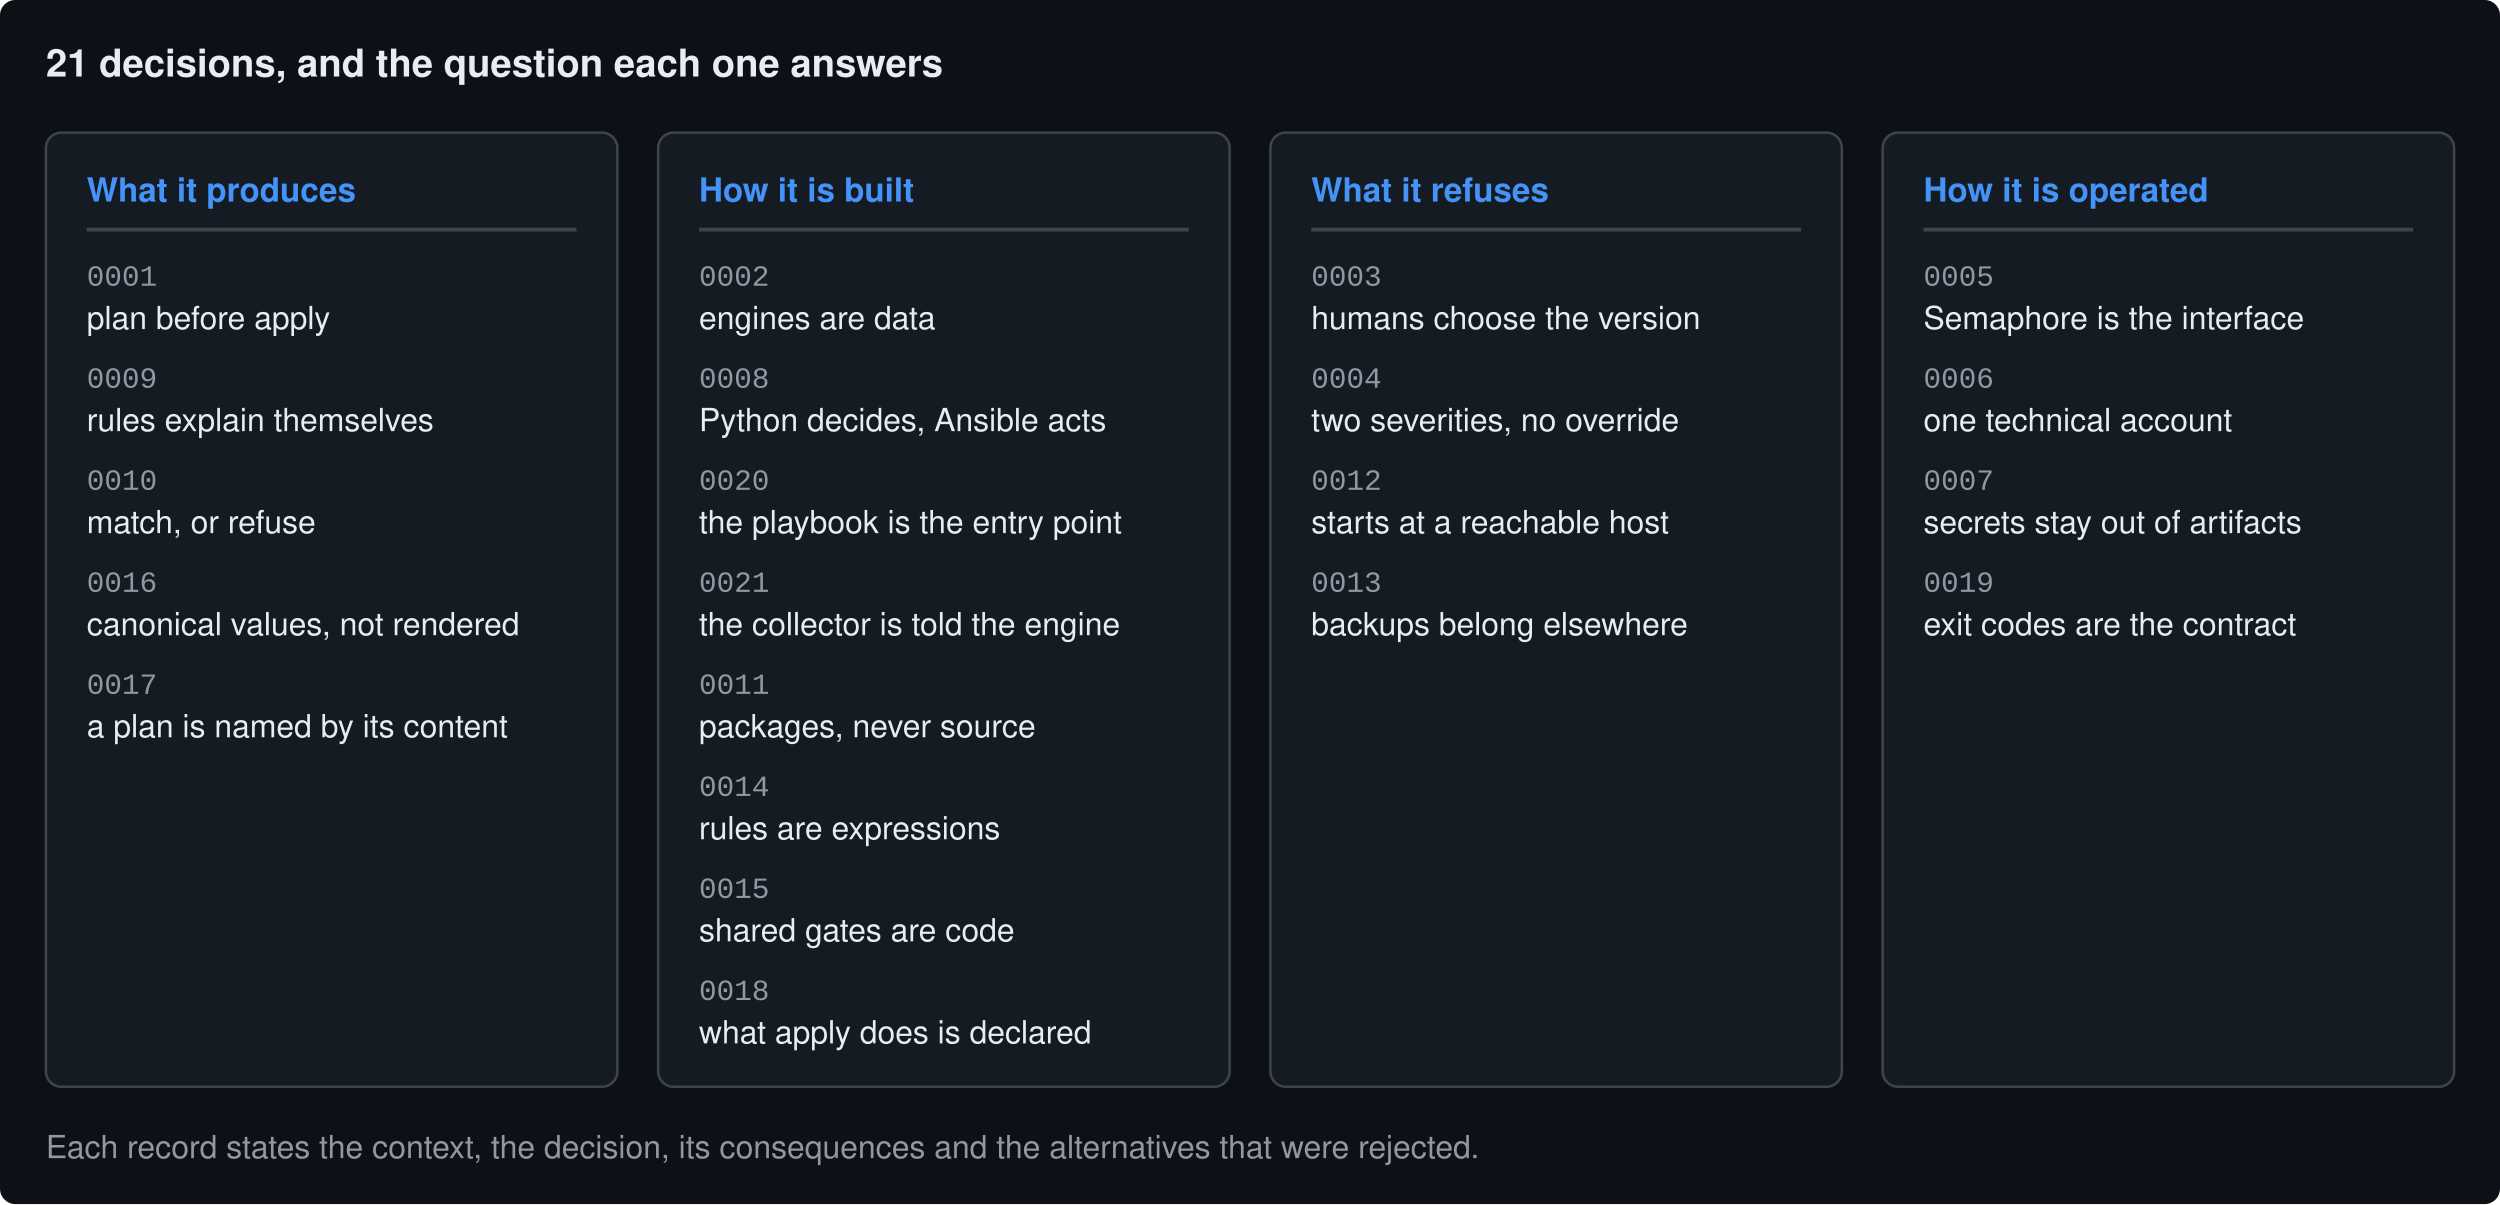
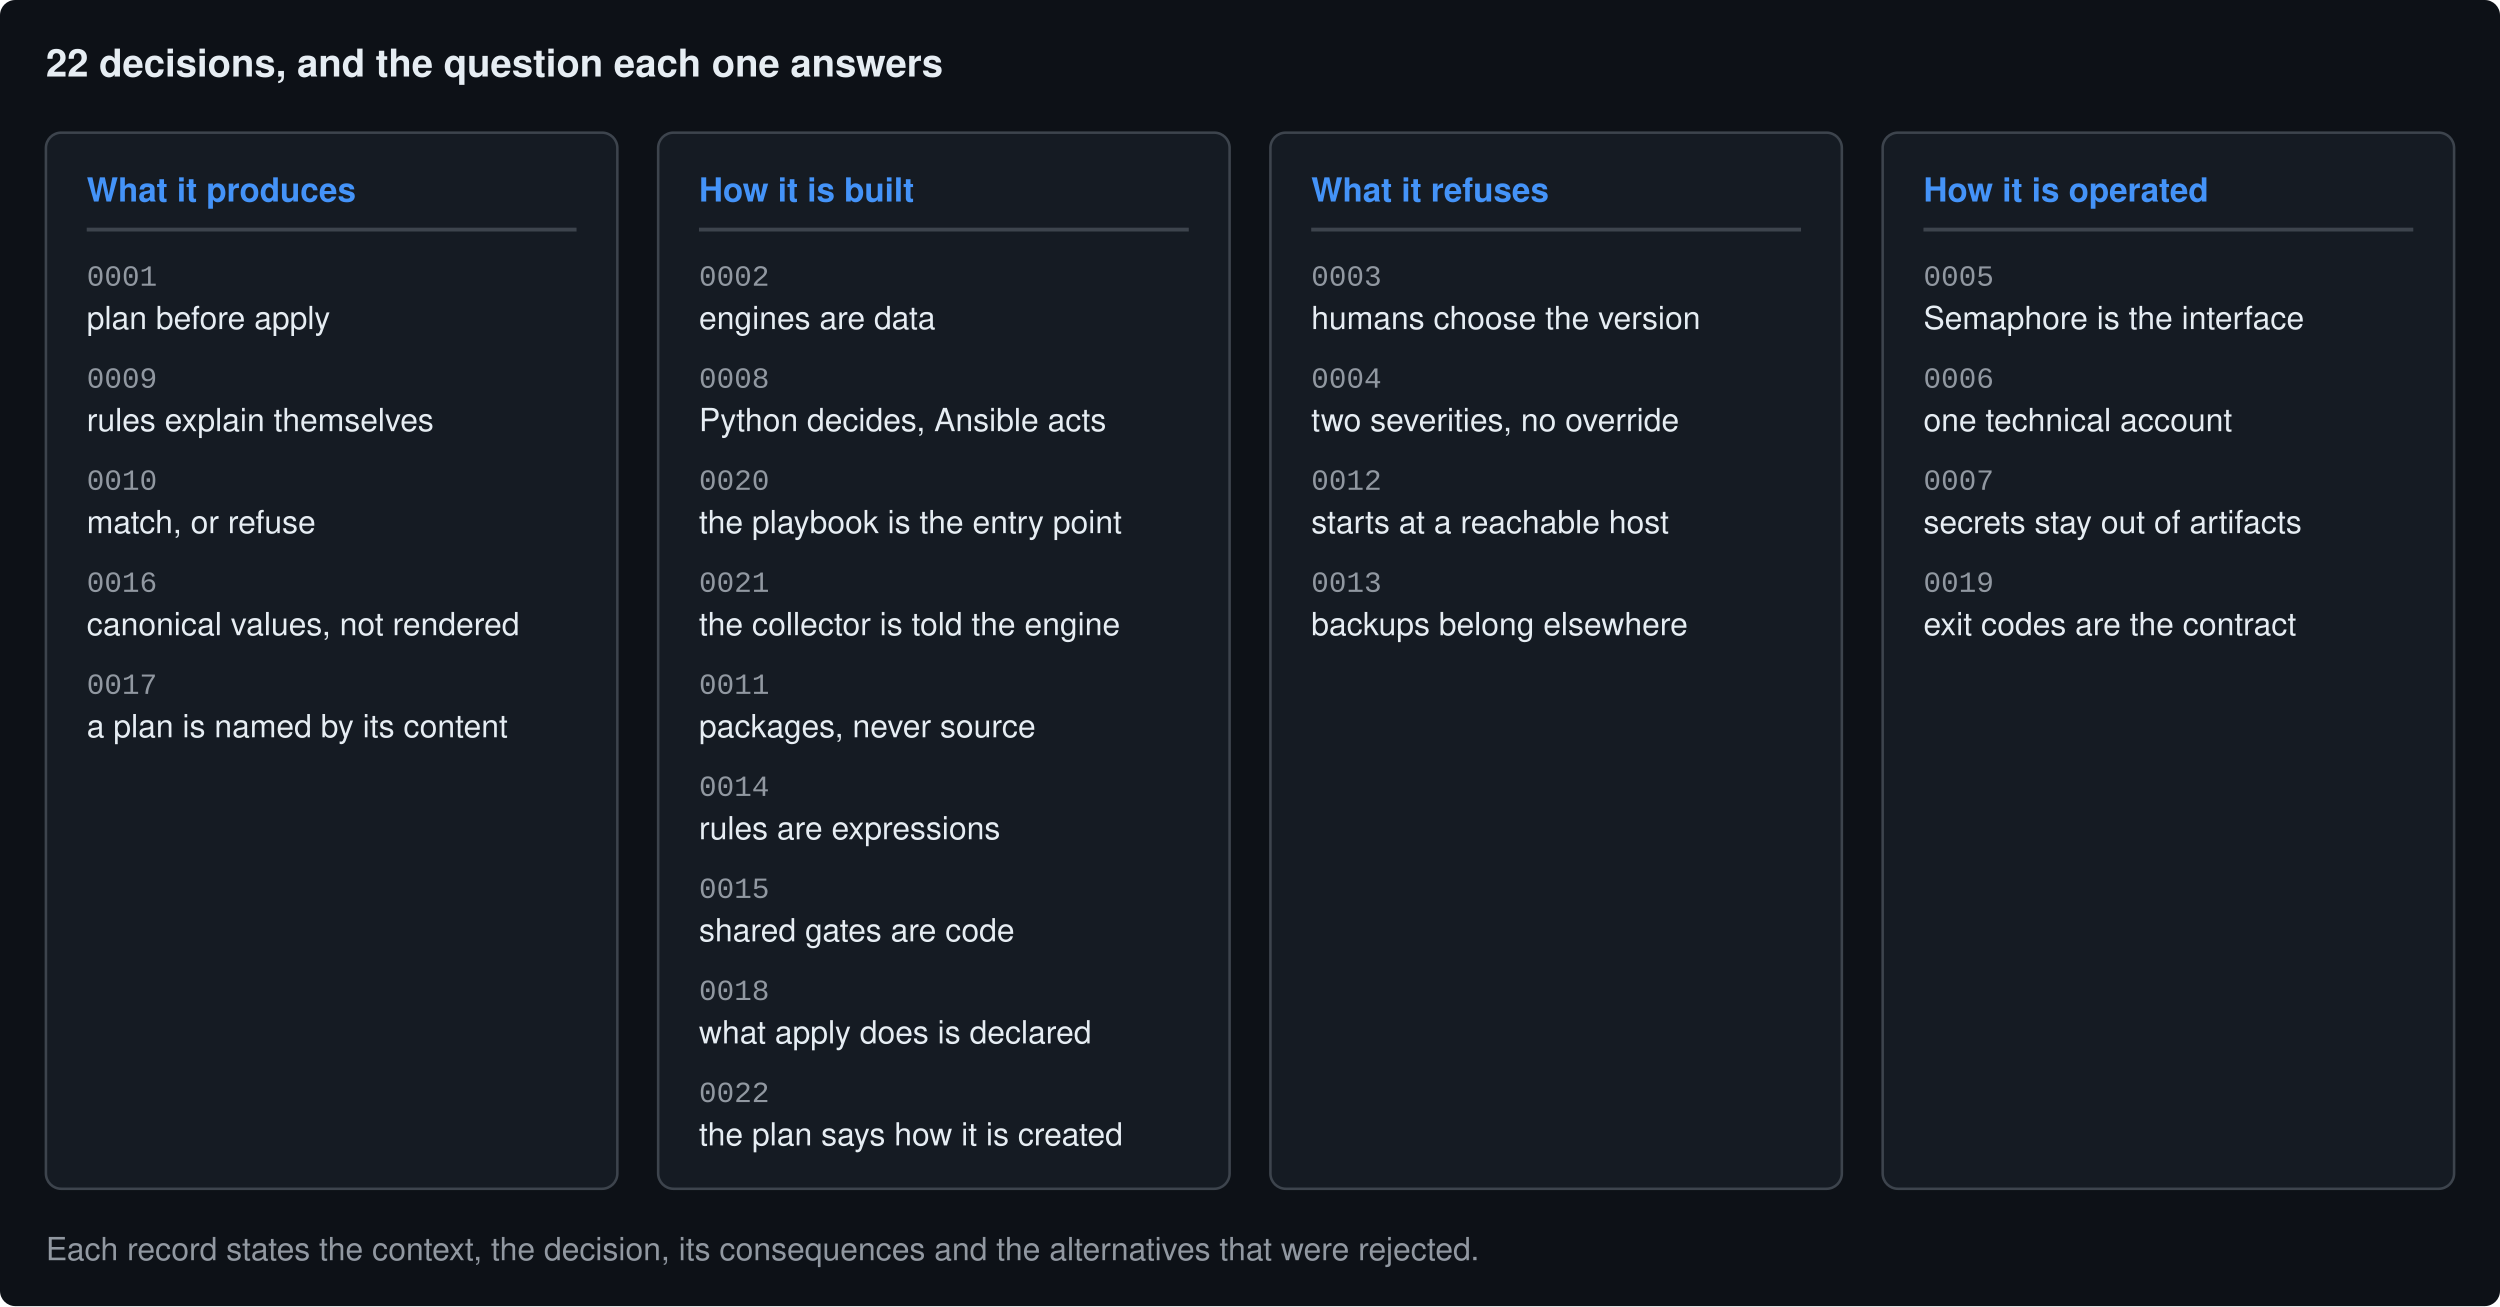
- <svg xmlns="http://www.w3.org/2000/svg" width="980" height="472" viewBox="0 0 980 472" role="img">
+ <svg xmlns="http://www.w3.org/2000/svg" width="980" height="512" viewBox="0 0 980 512" role="img">
  <defs>
    <marker id="arrow" viewBox="0 0 10 10" refX="9" refY="5" markerWidth="6" markerHeight="6" orient="auto">
      <path d="M 0 0 L 10 5 L 0 10 z" fill="context-stroke" />
    </marker>
  </defs>
-   <rect x="0" y="0" width="980" height="472" rx="6" fill="#0d1117" stroke="none" stroke-width="1" />
-   <text x="18.0" y="30" fill="#e6edf3" font-family="-apple-system, BlinkMacSystemFont, 'Segoe UI', Helvetica, Arial, sans-serif" font-size="15" font-weight="600" text-anchor="start" letter-spacing="normal" xml:space="preserve">21 decisions, and the question each one answers</text>
-   <rect x="18.0" y="52.0" width="224.0" height="374.0" rx="6" fill="#151b23" stroke="#3d444d" stroke-width="1" />
+   <rect x="0" y="0" width="980" height="512" rx="6" fill="#0d1117" stroke="none" stroke-width="1" />
+   <text x="18.0" y="30" fill="#e6edf3" font-family="-apple-system, BlinkMacSystemFont, 'Segoe UI', Helvetica, Arial, sans-serif" font-size="15" font-weight="600" text-anchor="start" letter-spacing="normal" xml:space="preserve">22 decisions, and the question each one answers</text>
+   <rect x="18.0" y="52.0" width="224.0" height="414.0" rx="6" fill="#151b23" stroke="#3d444d" stroke-width="1" />
  <text x="34.0" y="79.0" fill="#4493f8" font-family="-apple-system, BlinkMacSystemFont, 'Segoe UI', Helvetica, Arial, sans-serif" font-size="13" font-weight="600" text-anchor="start" letter-spacing="normal" xml:space="preserve">What it produces</text>
  <line x1="34.0" y1="90.0" x2="226.0" y2="90.0" stroke="#3d444d" stroke-width="1.5" />
  <text x="34.0" y="112.0" fill="#9198a1" font-family="ui-monospace, SFMono-Regular, Menlo, Consolas, 'Liberation Mono', monospace" font-size="11.5" font-weight="normal" text-anchor="start" letter-spacing="normal" xml:space="preserve">0001</text>
  <text x="34.0" y="129.0" fill="#e6edf3" font-family="-apple-system, BlinkMacSystemFont, 'Segoe UI', Helvetica, Arial, sans-serif" font-size="12.5" font-weight="normal" text-anchor="start" letter-spacing="normal" xml:space="preserve">plan before apply</text>
  <text x="34.0" y="152.0" fill="#9198a1" font-family="ui-monospace, SFMono-Regular, Menlo, Consolas, 'Liberation Mono', monospace" font-size="11.5" font-weight="normal" text-anchor="start" letter-spacing="normal" xml:space="preserve">0009</text>
  <text x="34.0" y="169.0" fill="#e6edf3" font-family="-apple-system, BlinkMacSystemFont, 'Segoe UI', Helvetica, Arial, sans-serif" font-size="12.5" font-weight="normal" text-anchor="start" letter-spacing="normal" xml:space="preserve">rules explain themselves</text>
  <text x="34.0" y="192.0" fill="#9198a1" font-family="ui-monospace, SFMono-Regular, Menlo, Consolas, 'Liberation Mono', monospace" font-size="11.5" font-weight="normal" text-anchor="start" letter-spacing="normal" xml:space="preserve">0010</text>
  <text x="34.0" y="209.0" fill="#e6edf3" font-family="-apple-system, BlinkMacSystemFont, 'Segoe UI', Helvetica, Arial, sans-serif" font-size="12.5" font-weight="normal" text-anchor="start" letter-spacing="normal" xml:space="preserve">match, or refuse</text>
  <text x="34.0" y="232.0" fill="#9198a1" font-family="ui-monospace, SFMono-Regular, Menlo, Consolas, 'Liberation Mono', monospace" font-size="11.5" font-weight="normal" text-anchor="start" letter-spacing="normal" xml:space="preserve">0016</text>
  <text x="34.0" y="249.0" fill="#e6edf3" font-family="-apple-system, BlinkMacSystemFont, 'Segoe UI', Helvetica, Arial, sans-serif" font-size="12.5" font-weight="normal" text-anchor="start" letter-spacing="normal" xml:space="preserve">canonical values, not rendered</text>
  <text x="34.0" y="272.0" fill="#9198a1" font-family="ui-monospace, SFMono-Regular, Menlo, Consolas, 'Liberation Mono', monospace" font-size="11.5" font-weight="normal" text-anchor="start" letter-spacing="normal" xml:space="preserve">0017</text>
  <text x="34.0" y="289.0" fill="#e6edf3" font-family="-apple-system, BlinkMacSystemFont, 'Segoe UI', Helvetica, Arial, sans-serif" font-size="12.5" font-weight="normal" text-anchor="start" letter-spacing="normal" xml:space="preserve">a plan is named by its content</text>
-   <rect x="258.0" y="52.0" width="224.0" height="374.0" rx="6" fill="#151b23" stroke="#3d444d" stroke-width="1" />
+   <rect x="258.0" y="52.0" width="224.0" height="414.0" rx="6" fill="#151b23" stroke="#3d444d" stroke-width="1" />
  <text x="274.0" y="79.0" fill="#4493f8" font-family="-apple-system, BlinkMacSystemFont, 'Segoe UI', Helvetica, Arial, sans-serif" font-size="13" font-weight="600" text-anchor="start" letter-spacing="normal" xml:space="preserve">How it is built</text>
  <line x1="274.0" y1="90.0" x2="466.0" y2="90.0" stroke="#3d444d" stroke-width="1.5" />
  <text x="274.0" y="112.0" fill="#9198a1" font-family="ui-monospace, SFMono-Regular, Menlo, Consolas, 'Liberation Mono', monospace" font-size="11.5" font-weight="normal" text-anchor="start" letter-spacing="normal" xml:space="preserve">0002</text>
  <text x="274.0" y="129.0" fill="#e6edf3" font-family="-apple-system, BlinkMacSystemFont, 'Segoe UI', Helvetica, Arial, sans-serif" font-size="12.5" font-weight="normal" text-anchor="start" letter-spacing="normal" xml:space="preserve">engines are data</text>
  <text x="274.0" y="152.0" fill="#9198a1" font-family="ui-monospace, SFMono-Regular, Menlo, Consolas, 'Liberation Mono', monospace" font-size="11.5" font-weight="normal" text-anchor="start" letter-spacing="normal" xml:space="preserve">0008</text>
  <text x="274.0" y="169.0" fill="#e6edf3" font-family="-apple-system, BlinkMacSystemFont, 'Segoe UI', Helvetica, Arial, sans-serif" font-size="12.5" font-weight="normal" text-anchor="start" letter-spacing="normal" xml:space="preserve">Python decides, Ansible acts</text>
  <text x="274.0" y="192.0" fill="#9198a1" font-family="ui-monospace, SFMono-Regular, Menlo, Consolas, 'Liberation Mono', monospace" font-size="11.5" font-weight="normal" text-anchor="start" letter-spacing="normal" xml:space="preserve">0020</text>
  <text x="274.0" y="209.0" fill="#e6edf3" font-family="-apple-system, BlinkMacSystemFont, 'Segoe UI', Helvetica, Arial, sans-serif" font-size="12.5" font-weight="normal" text-anchor="start" letter-spacing="normal" xml:space="preserve">the playbook is the entry point</text>
  <text x="274.0" y="232.0" fill="#9198a1" font-family="ui-monospace, SFMono-Regular, Menlo, Consolas, 'Liberation Mono', monospace" font-size="11.5" font-weight="normal" text-anchor="start" letter-spacing="normal" xml:space="preserve">0021</text>
  <text x="274.0" y="249.0" fill="#e6edf3" font-family="-apple-system, BlinkMacSystemFont, 'Segoe UI', Helvetica, Arial, sans-serif" font-size="12.5" font-weight="normal" text-anchor="start" letter-spacing="normal" xml:space="preserve">the collector is told the engine</text>
  <text x="274.0" y="272.0" fill="#9198a1" font-family="ui-monospace, SFMono-Regular, Menlo, Consolas, 'Liberation Mono', monospace" font-size="11.5" font-weight="normal" text-anchor="start" letter-spacing="normal" xml:space="preserve">0011</text>
  <text x="274.0" y="289.0" fill="#e6edf3" font-family="-apple-system, BlinkMacSystemFont, 'Segoe UI', Helvetica, Arial, sans-serif" font-size="12.5" font-weight="normal" text-anchor="start" letter-spacing="normal" xml:space="preserve">packages, never source</text>
  <text x="274.0" y="312.0" fill="#9198a1" font-family="ui-monospace, SFMono-Regular, Menlo, Consolas, 'Liberation Mono', monospace" font-size="11.5" font-weight="normal" text-anchor="start" letter-spacing="normal" xml:space="preserve">0014</text>
  <text x="274.0" y="329.0" fill="#e6edf3" font-family="-apple-system, BlinkMacSystemFont, 'Segoe UI', Helvetica, Arial, sans-serif" font-size="12.5" font-weight="normal" text-anchor="start" letter-spacing="normal" xml:space="preserve">rules are expressions</text>
  <text x="274.0" y="352.0" fill="#9198a1" font-family="ui-monospace, SFMono-Regular, Menlo, Consolas, 'Liberation Mono', monospace" font-size="11.5" font-weight="normal" text-anchor="start" letter-spacing="normal" xml:space="preserve">0015</text>
  <text x="274.0" y="369.0" fill="#e6edf3" font-family="-apple-system, BlinkMacSystemFont, 'Segoe UI', Helvetica, Arial, sans-serif" font-size="12.5" font-weight="normal" text-anchor="start" letter-spacing="normal" xml:space="preserve">shared gates are code</text>
  <text x="274.0" y="392.0" fill="#9198a1" font-family="ui-monospace, SFMono-Regular, Menlo, Consolas, 'Liberation Mono', monospace" font-size="11.5" font-weight="normal" text-anchor="start" letter-spacing="normal" xml:space="preserve">0018</text>
  <text x="274.0" y="409.0" fill="#e6edf3" font-family="-apple-system, BlinkMacSystemFont, 'Segoe UI', Helvetica, Arial, sans-serif" font-size="12.5" font-weight="normal" text-anchor="start" letter-spacing="normal" xml:space="preserve">what apply does is declared</text>
-   <rect x="498.0" y="52.0" width="224.0" height="374.0" rx="6" fill="#151b23" stroke="#3d444d" stroke-width="1" />
+   <text x="274.0" y="432.0" fill="#9198a1" font-family="ui-monospace, SFMono-Regular, Menlo, Consolas, 'Liberation Mono', monospace" font-size="11.5" font-weight="normal" text-anchor="start" letter-spacing="normal" xml:space="preserve">0022</text>
+   <text x="274.0" y="449.0" fill="#e6edf3" font-family="-apple-system, BlinkMacSystemFont, 'Segoe UI', Helvetica, Arial, sans-serif" font-size="12.5" font-weight="normal" text-anchor="start" letter-spacing="normal" xml:space="preserve">the plan says how it is created</text>
+   <rect x="498.0" y="52.0" width="224.0" height="414.0" rx="6" fill="#151b23" stroke="#3d444d" stroke-width="1" />
  <text x="514.0" y="79.0" fill="#4493f8" font-family="-apple-system, BlinkMacSystemFont, 'Segoe UI', Helvetica, Arial, sans-serif" font-size="13" font-weight="600" text-anchor="start" letter-spacing="normal" xml:space="preserve">What it refuses</text>
  <line x1="514.0" y1="90.0" x2="706.0" y2="90.0" stroke="#3d444d" stroke-width="1.5" />
  <text x="514.0" y="112.0" fill="#9198a1" font-family="ui-monospace, SFMono-Regular, Menlo, Consolas, 'Liberation Mono', monospace" font-size="11.5" font-weight="normal" text-anchor="start" letter-spacing="normal" xml:space="preserve">0003</text>
  <text x="514.0" y="129.0" fill="#e6edf3" font-family="-apple-system, BlinkMacSystemFont, 'Segoe UI', Helvetica, Arial, sans-serif" font-size="12.5" font-weight="normal" text-anchor="start" letter-spacing="normal" xml:space="preserve">humans choose the version</text>
  <text x="514.0" y="152.0" fill="#9198a1" font-family="ui-monospace, SFMono-Regular, Menlo, Consolas, 'Liberation Mono', monospace" font-size="11.5" font-weight="normal" text-anchor="start" letter-spacing="normal" xml:space="preserve">0004</text>
  <text x="514.0" y="169.0" fill="#e6edf3" font-family="-apple-system, BlinkMacSystemFont, 'Segoe UI', Helvetica, Arial, sans-serif" font-size="12.5" font-weight="normal" text-anchor="start" letter-spacing="normal" xml:space="preserve">two severities, no override</text>
  <text x="514.0" y="192.0" fill="#9198a1" font-family="ui-monospace, SFMono-Regular, Menlo, Consolas, 'Liberation Mono', monospace" font-size="11.5" font-weight="normal" text-anchor="start" letter-spacing="normal" xml:space="preserve">0012</text>
  <text x="514.0" y="209.0" fill="#e6edf3" font-family="-apple-system, BlinkMacSystemFont, 'Segoe UI', Helvetica, Arial, sans-serif" font-size="12.5" font-weight="normal" text-anchor="start" letter-spacing="normal" xml:space="preserve">starts at a reachable host</text>
  <text x="514.0" y="232.0" fill="#9198a1" font-family="ui-monospace, SFMono-Regular, Menlo, Consolas, 'Liberation Mono', monospace" font-size="11.5" font-weight="normal" text-anchor="start" letter-spacing="normal" xml:space="preserve">0013</text>
  <text x="514.0" y="249.0" fill="#e6edf3" font-family="-apple-system, BlinkMacSystemFont, 'Segoe UI', Helvetica, Arial, sans-serif" font-size="12.5" font-weight="normal" text-anchor="start" letter-spacing="normal" xml:space="preserve">backups belong elsewhere</text>
-   <rect x="738.0" y="52.0" width="224.0" height="374.0" rx="6" fill="#151b23" stroke="#3d444d" stroke-width="1" />
+   <rect x="738.0" y="52.0" width="224.0" height="414.0" rx="6" fill="#151b23" stroke="#3d444d" stroke-width="1" />
  <text x="754.0" y="79.0" fill="#4493f8" font-family="-apple-system, BlinkMacSystemFont, 'Segoe UI', Helvetica, Arial, sans-serif" font-size="13" font-weight="600" text-anchor="start" letter-spacing="normal" xml:space="preserve">How it is operated</text>
  <line x1="754.0" y1="90.0" x2="946.0" y2="90.0" stroke="#3d444d" stroke-width="1.5" />
  <text x="754.0" y="112.0" fill="#9198a1" font-family="ui-monospace, SFMono-Regular, Menlo, Consolas, 'Liberation Mono', monospace" font-size="11.5" font-weight="normal" text-anchor="start" letter-spacing="normal" xml:space="preserve">0005</text>
  <text x="754.0" y="129.0" fill="#e6edf3" font-family="-apple-system, BlinkMacSystemFont, 'Segoe UI', Helvetica, Arial, sans-serif" font-size="12.5" font-weight="normal" text-anchor="start" letter-spacing="normal" xml:space="preserve">Semaphore is the interface</text>
  <text x="754.0" y="152.0" fill="#9198a1" font-family="ui-monospace, SFMono-Regular, Menlo, Consolas, 'Liberation Mono', monospace" font-size="11.5" font-weight="normal" text-anchor="start" letter-spacing="normal" xml:space="preserve">0006</text>
  <text x="754.0" y="169.0" fill="#e6edf3" font-family="-apple-system, BlinkMacSystemFont, 'Segoe UI', Helvetica, Arial, sans-serif" font-size="12.5" font-weight="normal" text-anchor="start" letter-spacing="normal" xml:space="preserve">one technical account</text>
  <text x="754.0" y="192.0" fill="#9198a1" font-family="ui-monospace, SFMono-Regular, Menlo, Consolas, 'Liberation Mono', monospace" font-size="11.5" font-weight="normal" text-anchor="start" letter-spacing="normal" xml:space="preserve">0007</text>
  <text x="754.0" y="209.0" fill="#e6edf3" font-family="-apple-system, BlinkMacSystemFont, 'Segoe UI', Helvetica, Arial, sans-serif" font-size="12.5" font-weight="normal" text-anchor="start" letter-spacing="normal" xml:space="preserve">secrets stay out of artifacts</text>
  <text x="754.0" y="232.0" fill="#9198a1" font-family="ui-monospace, SFMono-Regular, Menlo, Consolas, 'Liberation Mono', monospace" font-size="11.5" font-weight="normal" text-anchor="start" letter-spacing="normal" xml:space="preserve">0019</text>
  <text x="754.0" y="249.0" fill="#e6edf3" font-family="-apple-system, BlinkMacSystemFont, 'Segoe UI', Helvetica, Arial, sans-serif" font-size="12.5" font-weight="normal" text-anchor="start" letter-spacing="normal" xml:space="preserve">exit codes are the contract</text>
-   <text x="18.0" y="454" fill="#9198a1" font-family="-apple-system, BlinkMacSystemFont, 'Segoe UI', Helvetica, Arial, sans-serif" font-size="12.5" font-weight="normal" text-anchor="start" letter-spacing="normal" xml:space="preserve">Each record states the context, the decision, its consequences and the alternatives that were rejected.</text>
+   <text x="18.0" y="494" fill="#9198a1" font-family="-apple-system, BlinkMacSystemFont, 'Segoe UI', Helvetica, Arial, sans-serif" font-size="12.5" font-weight="normal" text-anchor="start" letter-spacing="normal" xml:space="preserve">Each record states the context, the decision, its consequences and the alternatives that were rejected.</text>
</svg>
